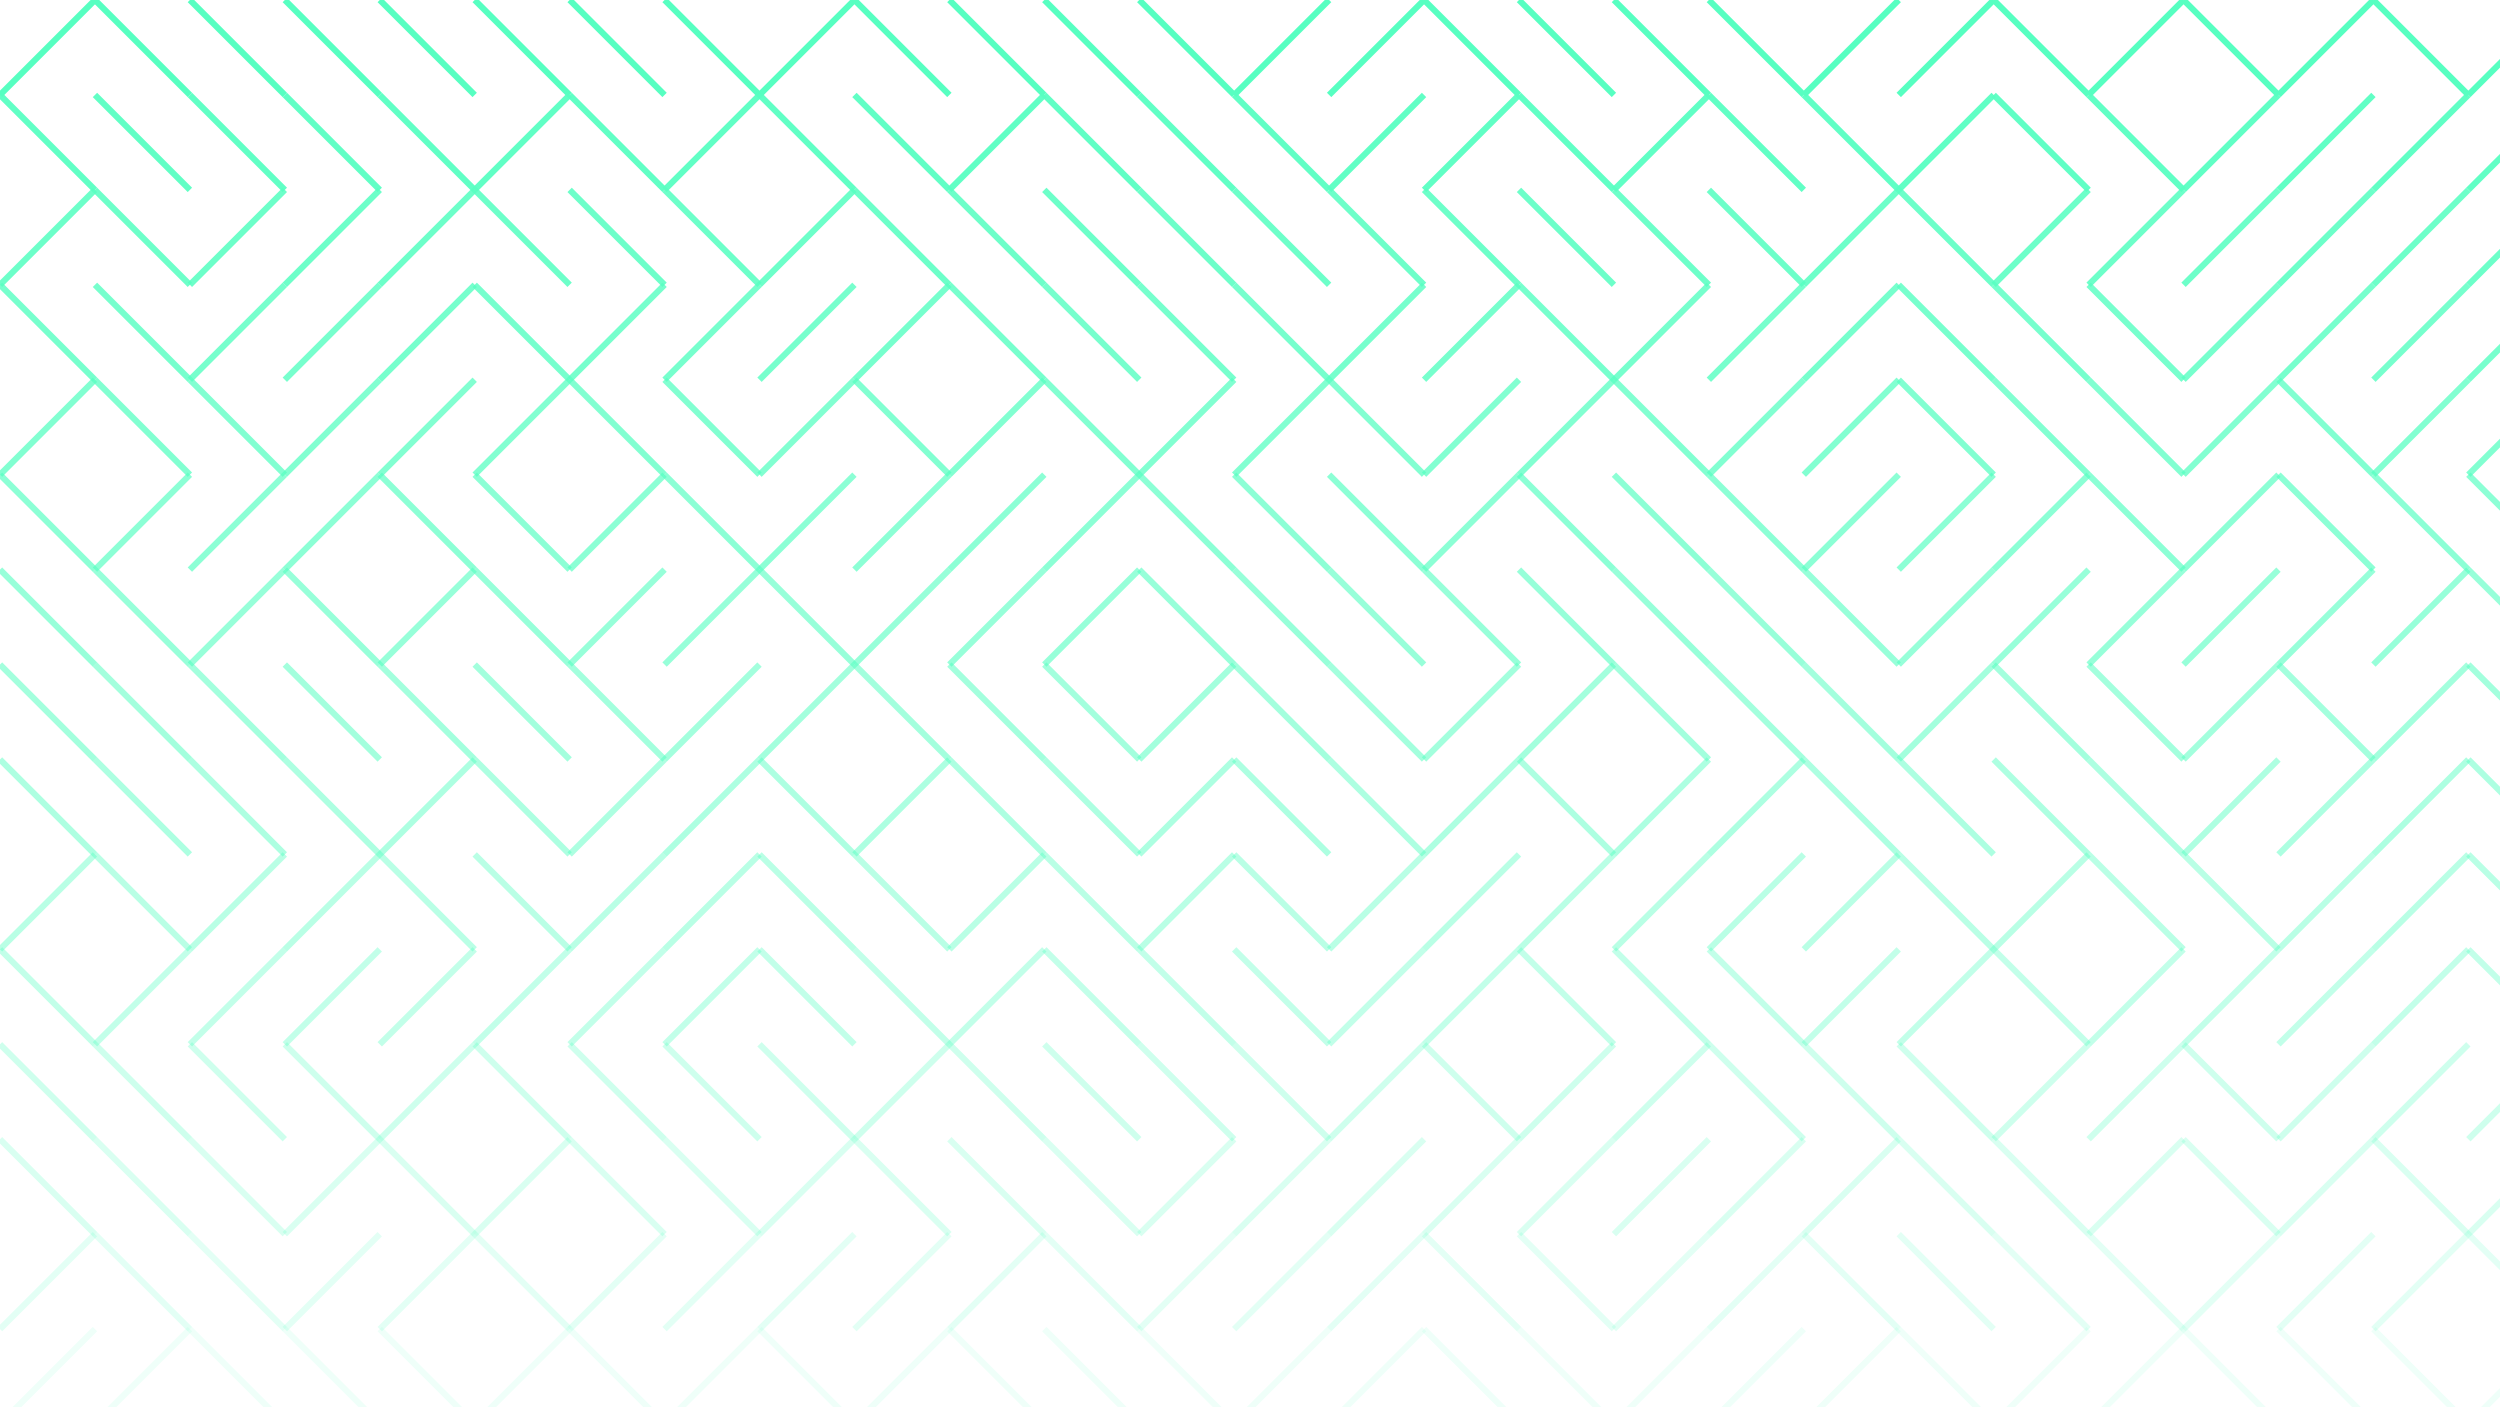
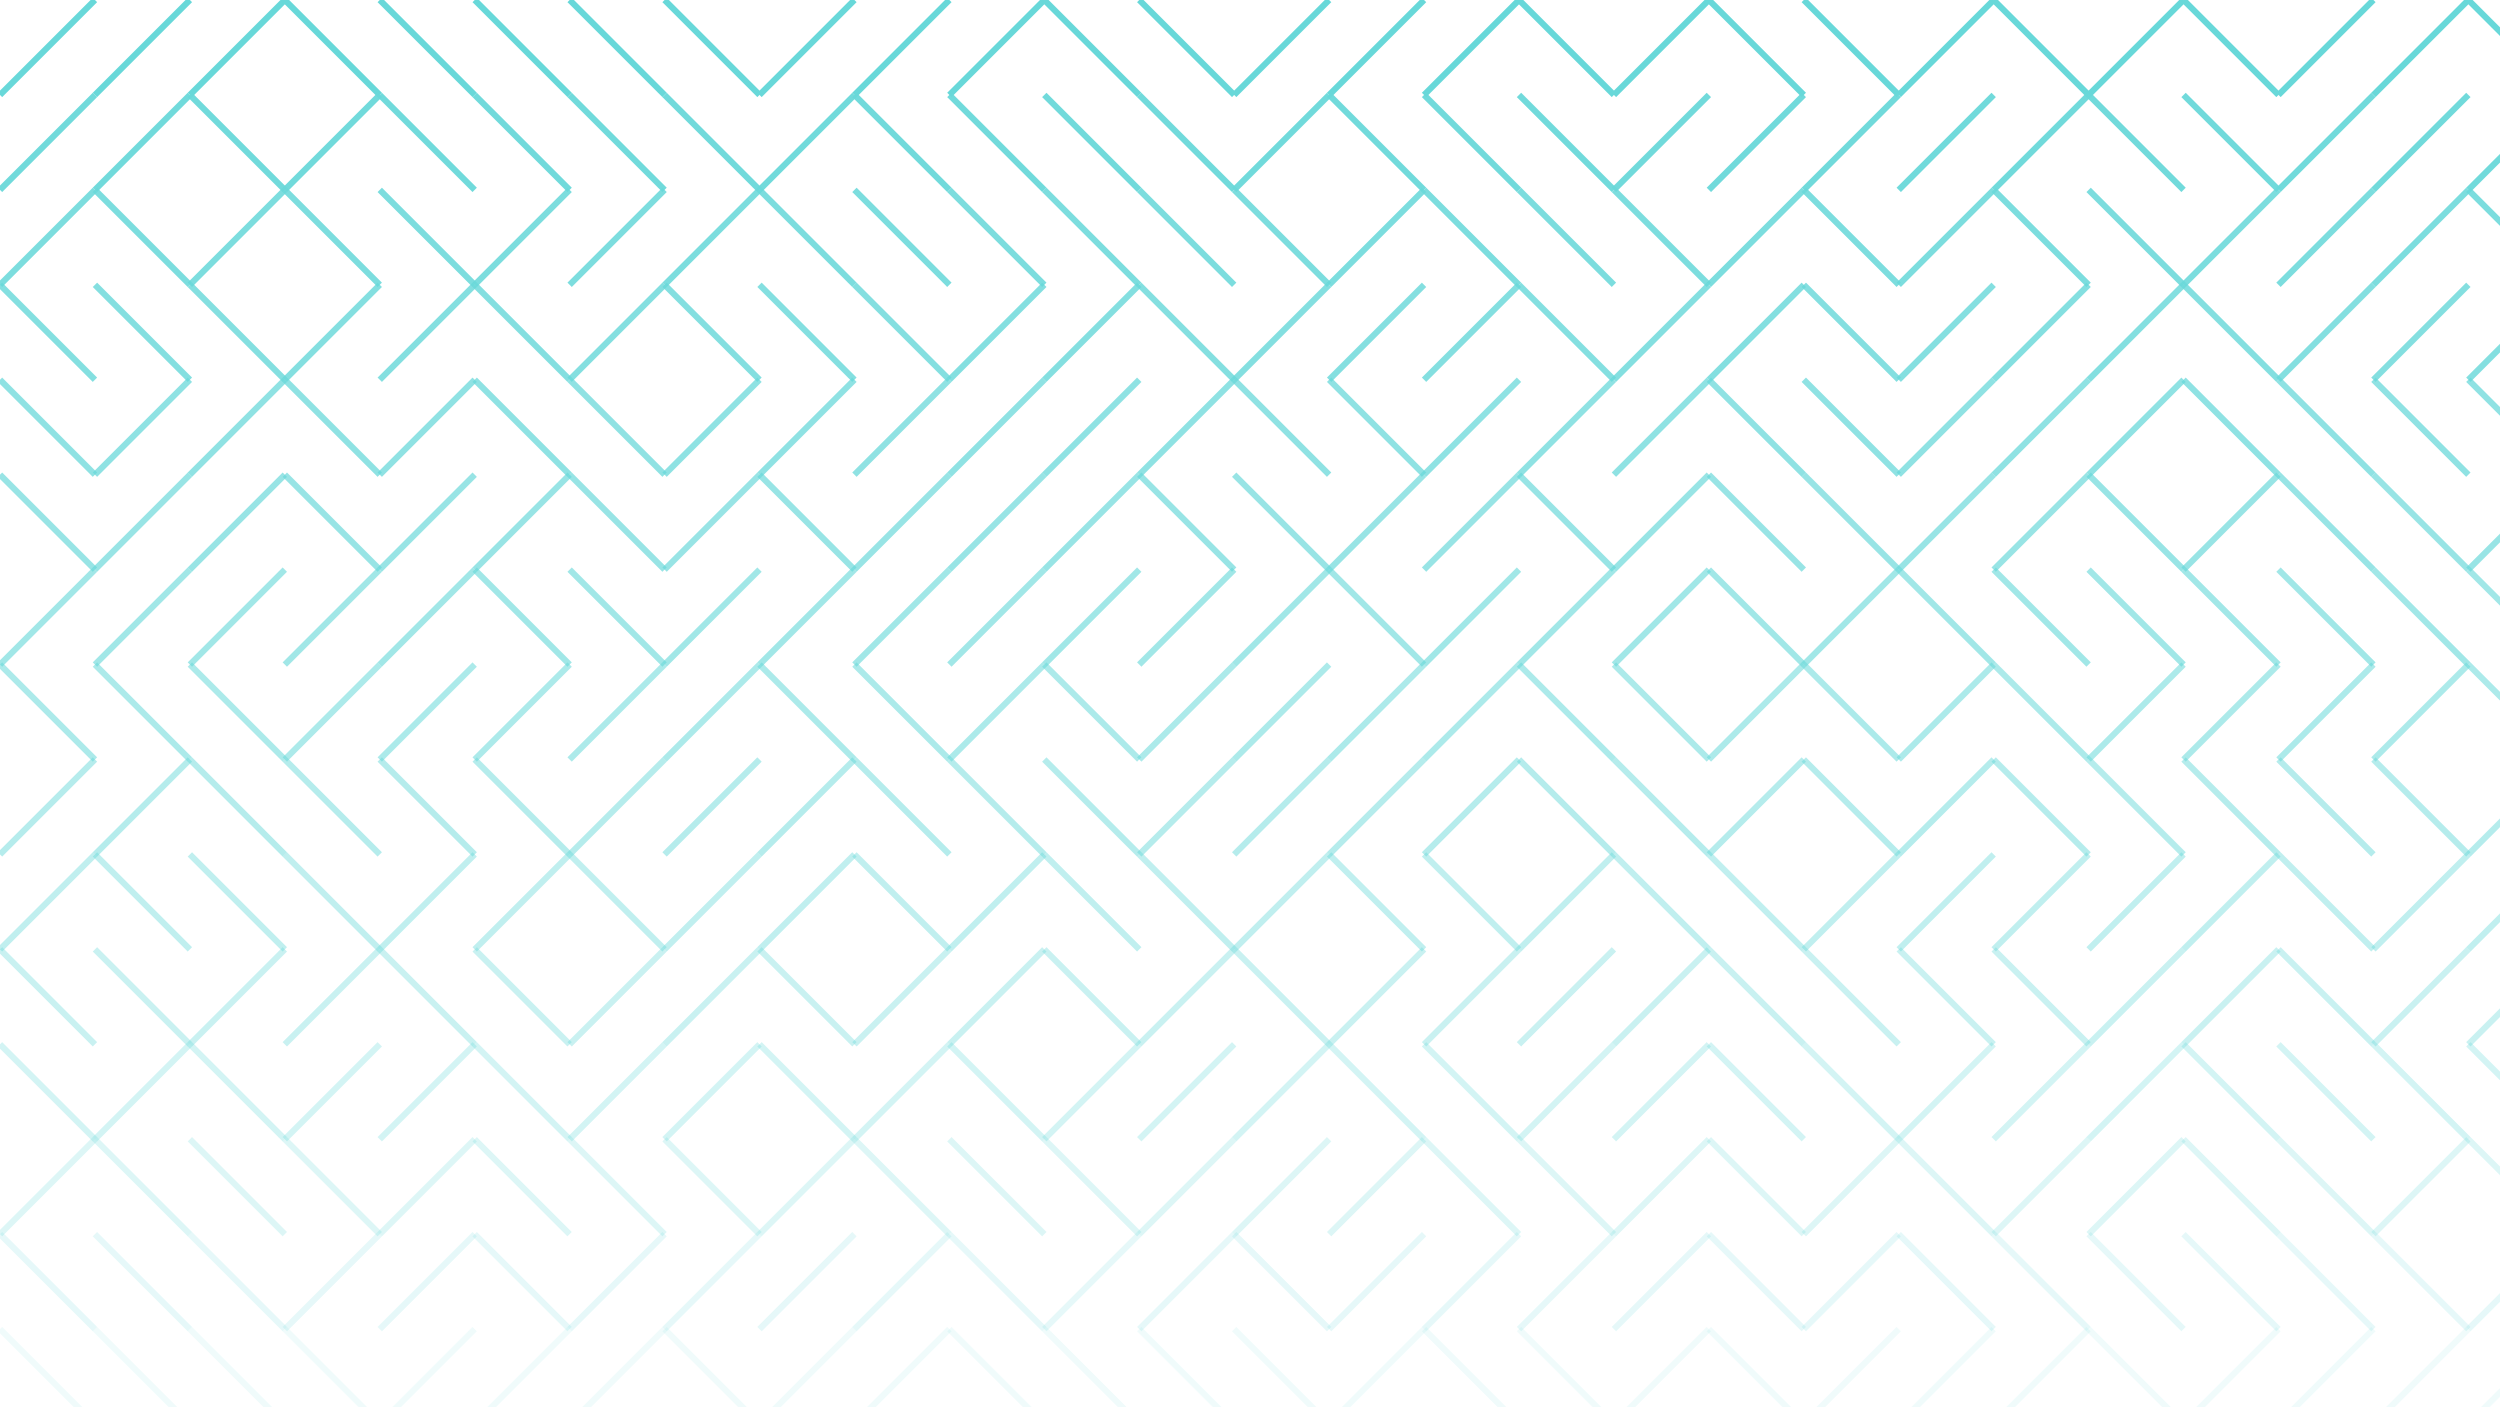
<svg xmlns="http://www.w3.org/2000/svg" version="1.1" viewBox="0 0 1422 800">
-   <g stroke-width="3.5" stroke="hsl(158, 100%, 67%)" fill="none" stroke-linecap="butt">
+   <g stroke-width="3.5" stroke="rgba(104,216,217,255)" fill="none" stroke-linecap="butt">
    <line x1="54" y1="0" x2="0" y2="54" opacity="1.00" />
-     <line x1="54" y1="0" x2="108" y2="54" opacity="1.00" />
-     <line x1="108" y1="0" x2="162" y2="54" opacity="1.00" />
+     <line x1="108" y1="0" x2="54" y2="54" opacity="1.00" />
+     <line x1="162" y1="0" x2="108" y2="54" opacity="1.00" />
    <line x1="162" y1="0" x2="216" y2="54" opacity="1.00" />
    <line x1="216" y1="0" x2="270" y2="54" opacity="1.00" />
    <line x1="270" y1="0" x2="324" y2="54" opacity="1.00" />
    <line x1="324" y1="0" x2="378" y2="54" opacity="1.00" />
    <line x1="378" y1="0" x2="432" y2="54" opacity="1.00" />
    <line x1="486" y1="0" x2="432" y2="54" opacity="1.00" />
-     <line x1="486" y1="0" x2="540" y2="54" opacity="1.00" />
-     <line x1="540" y1="0" x2="594" y2="54" opacity="1.00" />
+     <line x1="540" y1="0" x2="486" y2="54" opacity="1.00" />
+     <line x1="594" y1="0" x2="540" y2="54" opacity="1.00" />
    <line x1="594" y1="0" x2="648" y2="54" opacity="1.00" />
    <line x1="648" y1="0" x2="702" y2="54" opacity="1.00" />
    <line x1="756" y1="0" x2="702" y2="54" opacity="1.00" />
    <line x1="810" y1="0" x2="756" y2="54" opacity="1.00" />
-     <line x1="810" y1="0" x2="864" y2="54" opacity="1.00" />
+     <line x1="864" y1="0" x2="810" y2="54" opacity="1.00" />
    <line x1="864" y1="0" x2="918" y2="54" opacity="1.00" />
-     <line x1="918" y1="0" x2="972" y2="54" opacity="1.00" />
+     <line x1="972" y1="0" x2="918" y2="54" opacity="1.00" />
    <line x1="972" y1="0" x2="1026" y2="54" opacity="1.00" />
-     <line x1="1080" y1="0" x2="1026" y2="54" opacity="1.00" />
+     <line x1="1026" y1="0" x2="1080" y2="54" opacity="1.00" />
    <line x1="1134" y1="0" x2="1080" y2="54" opacity="1.00" />
    <line x1="1134" y1="0" x2="1188" y2="54" opacity="1.00" />
    <line x1="1242" y1="0" x2="1188" y2="54" opacity="1.00" />
    <line x1="1242" y1="0" x2="1296" y2="54" opacity="1.00" />
    <line x1="1350" y1="0" x2="1296" y2="54" opacity="1.00" />
-     <line x1="1350" y1="0" x2="1404" y2="54" opacity="1.00" />
-     <line x1="1458" y1="0" x2="1404" y2="54" opacity="1.00" />
-     <line x1="0" y1="54" x2="54" y2="108" opacity="0.94" />
-     <line x1="54" y1="54" x2="108" y2="108" opacity="0.94" />
+     <line x1="1404" y1="0" x2="1350" y2="54" opacity="1.00" />
+     <line x1="1404" y1="0" x2="1458" y2="54" opacity="1.00" />
+     <line x1="54" y1="54" x2="0" y2="108" opacity="0.94" />
+     <line x1="108" y1="54" x2="54" y2="108" opacity="0.94" />
    <line x1="108" y1="54" x2="162" y2="108" opacity="0.94" />
-     <line x1="162" y1="54" x2="216" y2="108" opacity="0.94" />
+     <line x1="216" y1="54" x2="162" y2="108" opacity="0.94" />
    <line x1="216" y1="54" x2="270" y2="108" opacity="0.94" />
-     <line x1="324" y1="54" x2="270" y2="108" opacity="0.94" />
+     <line x1="270" y1="54" x2="324" y2="108" opacity="0.94" />
    <line x1="324" y1="54" x2="378" y2="108" opacity="0.94" />
-     <line x1="432" y1="54" x2="378" y2="108" opacity="0.94" />
-     <line x1="432" y1="54" x2="486" y2="108" opacity="0.94" />
+     <line x1="378" y1="54" x2="432" y2="108" opacity="0.94" />
+     <line x1="486" y1="54" x2="432" y2="108" opacity="0.94" />
    <line x1="486" y1="54" x2="540" y2="108" opacity="0.94" />
-     <line x1="594" y1="54" x2="540" y2="108" opacity="0.94" />
+     <line x1="540" y1="54" x2="594" y2="108" opacity="0.94" />
    <line x1="594" y1="54" x2="648" y2="108" opacity="0.94" />
    <line x1="648" y1="54" x2="702" y2="108" opacity="0.94" />
-     <line x1="702" y1="54" x2="756" y2="108" opacity="0.94" />
-     <line x1="810" y1="54" x2="756" y2="108" opacity="0.94" />
-     <line x1="864" y1="54" x2="810" y2="108" opacity="0.94" />
+     <line x1="756" y1="54" x2="702" y2="108" opacity="0.94" />
+     <line x1="756" y1="54" x2="810" y2="108" opacity="0.94" />
+     <line x1="810" y1="54" x2="864" y2="108" opacity="0.94" />
    <line x1="864" y1="54" x2="918" y2="108" opacity="0.94" />
    <line x1="972" y1="54" x2="918" y2="108" opacity="0.94" />
-     <line x1="972" y1="54" x2="1026" y2="108" opacity="0.94" />
-     <line x1="1026" y1="54" x2="1080" y2="108" opacity="0.94" />
+     <line x1="1026" y1="54" x2="972" y2="108" opacity="0.94" />
+     <line x1="1080" y1="54" x2="1026" y2="108" opacity="0.94" />
    <line x1="1134" y1="54" x2="1080" y2="108" opacity="0.94" />
-     <line x1="1134" y1="54" x2="1188" y2="108" opacity="0.94" />
+     <line x1="1188" y1="54" x2="1134" y2="108" opacity="0.94" />
    <line x1="1188" y1="54" x2="1242" y2="108" opacity="0.94" />
-     <line x1="1296" y1="54" x2="1242" y2="108" opacity="0.94" />
+     <line x1="1242" y1="54" x2="1296" y2="108" opacity="0.94" />
    <line x1="1350" y1="54" x2="1296" y2="108" opacity="0.94" />
    <line x1="1404" y1="54" x2="1350" y2="108" opacity="0.94" />
    <line x1="1458" y1="54" x2="1404" y2="108" opacity="0.94" />
    <line x1="54" y1="108" x2="0" y2="162" opacity="0.87" />
    <line x1="54" y1="108" x2="108" y2="162" opacity="0.87" />
    <line x1="162" y1="108" x2="108" y2="162" opacity="0.87" />
-     <line x1="216" y1="108" x2="162" y2="162" opacity="0.87" />
-     <line x1="270" y1="108" x2="216" y2="162" opacity="0.87" />
-     <line x1="270" y1="108" x2="324" y2="162" opacity="0.87" />
-     <line x1="324" y1="108" x2="378" y2="162" opacity="0.87" />
-     <line x1="378" y1="108" x2="432" y2="162" opacity="0.87" />
-     <line x1="486" y1="108" x2="432" y2="162" opacity="0.87" />
+     <line x1="162" y1="108" x2="216" y2="162" opacity="0.87" />
+     <line x1="216" y1="108" x2="270" y2="162" opacity="0.87" />
+     <line x1="324" y1="108" x2="270" y2="162" opacity="0.87" />
+     <line x1="378" y1="108" x2="324" y2="162" opacity="0.87" />
+     <line x1="432" y1="108" x2="378" y2="162" opacity="0.87" />
+     <line x1="432" y1="108" x2="486" y2="162" opacity="0.87" />
    <line x1="486" y1="108" x2="540" y2="162" opacity="0.87" />
    <line x1="540" y1="108" x2="594" y2="162" opacity="0.87" />
    <line x1="594" y1="108" x2="648" y2="162" opacity="0.87" />
    <line x1="648" y1="108" x2="702" y2="162" opacity="0.87" />
    <line x1="702" y1="108" x2="756" y2="162" opacity="0.87" />
-     <line x1="756" y1="108" x2="810" y2="162" opacity="0.87" />
+     <line x1="810" y1="108" x2="756" y2="162" opacity="0.87" />
    <line x1="810" y1="108" x2="864" y2="162" opacity="0.87" />
    <line x1="864" y1="108" x2="918" y2="162" opacity="0.87" />
    <line x1="918" y1="108" x2="972" y2="162" opacity="0.87" />
-     <line x1="972" y1="108" x2="1026" y2="162" opacity="0.87" />
-     <line x1="1080" y1="108" x2="1026" y2="162" opacity="0.87" />
-     <line x1="1080" y1="108" x2="1134" y2="162" opacity="0.87" />
-     <line x1="1188" y1="108" x2="1134" y2="162" opacity="0.87" />
-     <line x1="1242" y1="108" x2="1188" y2="162" opacity="0.87" />
+     <line x1="1026" y1="108" x2="972" y2="162" opacity="0.87" />
+     <line x1="1026" y1="108" x2="1080" y2="162" opacity="0.87" />
+     <line x1="1134" y1="108" x2="1080" y2="162" opacity="0.87" />
+     <line x1="1134" y1="108" x2="1188" y2="162" opacity="0.87" />
+     <line x1="1188" y1="108" x2="1242" y2="162" opacity="0.87" />
    <line x1="1296" y1="108" x2="1242" y2="162" opacity="0.87" />
    <line x1="1350" y1="108" x2="1296" y2="162" opacity="0.87" />
    <line x1="1404" y1="108" x2="1350" y2="162" opacity="0.87" />
-     <line x1="1458" y1="108" x2="1404" y2="162" opacity="0.87" />
+     <line x1="1404" y1="108" x2="1458" y2="162" opacity="0.87" />
    <line x1="0" y1="162" x2="54" y2="216" opacity="0.81" />
    <line x1="54" y1="162" x2="108" y2="216" opacity="0.81" />
-     <line x1="162" y1="162" x2="108" y2="216" opacity="0.81" />
+     <line x1="108" y1="162" x2="162" y2="216" opacity="0.81" />
    <line x1="216" y1="162" x2="162" y2="216" opacity="0.81" />
    <line x1="270" y1="162" x2="216" y2="216" opacity="0.81" />
    <line x1="270" y1="162" x2="324" y2="216" opacity="0.81" />
    <line x1="378" y1="162" x2="324" y2="216" opacity="0.81" />
-     <line x1="432" y1="162" x2="378" y2="216" opacity="0.81" />
-     <line x1="486" y1="162" x2="432" y2="216" opacity="0.81" />
-     <line x1="540" y1="162" x2="486" y2="216" opacity="0.81" />
-     <line x1="540" y1="162" x2="594" y2="216" opacity="0.81" />
-     <line x1="594" y1="162" x2="648" y2="216" opacity="0.81" />
+     <line x1="378" y1="162" x2="432" y2="216" opacity="0.81" />
+     <line x1="432" y1="162" x2="486" y2="216" opacity="0.81" />
+     <line x1="486" y1="162" x2="540" y2="216" opacity="0.81" />
+     <line x1="594" y1="162" x2="540" y2="216" opacity="0.81" />
+     <line x1="648" y1="162" x2="594" y2="216" opacity="0.81" />
    <line x1="648" y1="162" x2="702" y2="216" opacity="0.81" />
-     <line x1="702" y1="162" x2="756" y2="216" opacity="0.81" />
+     <line x1="756" y1="162" x2="702" y2="216" opacity="0.81" />
    <line x1="810" y1="162" x2="756" y2="216" opacity="0.81" />
    <line x1="864" y1="162" x2="810" y2="216" opacity="0.81" />
    <line x1="864" y1="162" x2="918" y2="216" opacity="0.81" />
    <line x1="972" y1="162" x2="918" y2="216" opacity="0.81" />
    <line x1="1026" y1="162" x2="972" y2="216" opacity="0.81" />
-     <line x1="1080" y1="162" x2="1026" y2="216" opacity="0.81" />
-     <line x1="1080" y1="162" x2="1134" y2="216" opacity="0.81" />
-     <line x1="1134" y1="162" x2="1188" y2="216" opacity="0.81" />
-     <line x1="1188" y1="162" x2="1242" y2="216" opacity="0.81" />
-     <line x1="1296" y1="162" x2="1242" y2="216" opacity="0.81" />
+     <line x1="1026" y1="162" x2="1080" y2="216" opacity="0.81" />
+     <line x1="1134" y1="162" x2="1080" y2="216" opacity="0.81" />
+     <line x1="1188" y1="162" x2="1134" y2="216" opacity="0.81" />
+     <line x1="1242" y1="162" x2="1188" y2="216" opacity="0.81" />
+     <line x1="1242" y1="162" x2="1296" y2="216" opacity="0.81" />
    <line x1="1350" y1="162" x2="1296" y2="216" opacity="0.81" />
    <line x1="1404" y1="162" x2="1350" y2="216" opacity="0.81" />
    <line x1="1458" y1="162" x2="1404" y2="216" opacity="0.81" />
-     <line x1="54" y1="216" x2="0" y2="270" opacity="0.74" />
-     <line x1="54" y1="216" x2="108" y2="270" opacity="0.74" />
-     <line x1="108" y1="216" x2="162" y2="270" opacity="0.74" />
-     <line x1="216" y1="216" x2="162" y2="270" opacity="0.74" />
+     <line x1="0" y1="216" x2="54" y2="270" opacity="0.74" />
+     <line x1="108" y1="216" x2="54" y2="270" opacity="0.74" />
+     <line x1="162" y1="216" x2="108" y2="270" opacity="0.74" />
+     <line x1="162" y1="216" x2="216" y2="270" opacity="0.74" />
    <line x1="270" y1="216" x2="216" y2="270" opacity="0.74" />
-     <line x1="324" y1="216" x2="270" y2="270" opacity="0.74" />
+     <line x1="270" y1="216" x2="324" y2="270" opacity="0.74" />
    <line x1="324" y1="216" x2="378" y2="270" opacity="0.74" />
-     <line x1="378" y1="216" x2="432" y2="270" opacity="0.74" />
+     <line x1="432" y1="216" x2="378" y2="270" opacity="0.74" />
    <line x1="486" y1="216" x2="432" y2="270" opacity="0.74" />
-     <line x1="486" y1="216" x2="540" y2="270" opacity="0.74" />
+     <line x1="540" y1="216" x2="486" y2="270" opacity="0.74" />
    <line x1="594" y1="216" x2="540" y2="270" opacity="0.74" />
-     <line x1="594" y1="216" x2="648" y2="270" opacity="0.74" />
+     <line x1="648" y1="216" x2="594" y2="270" opacity="0.74" />
    <line x1="702" y1="216" x2="648" y2="270" opacity="0.74" />
-     <line x1="756" y1="216" x2="702" y2="270" opacity="0.74" />
+     <line x1="702" y1="216" x2="756" y2="270" opacity="0.74" />
    <line x1="756" y1="216" x2="810" y2="270" opacity="0.74" />
    <line x1="864" y1="216" x2="810" y2="270" opacity="0.74" />
    <line x1="918" y1="216" x2="864" y2="270" opacity="0.74" />
-     <line x1="918" y1="216" x2="972" y2="270" opacity="0.74" />
-     <line x1="1026" y1="216" x2="972" y2="270" opacity="0.74" />
-     <line x1="1080" y1="216" x2="1026" y2="270" opacity="0.74" />
-     <line x1="1080" y1="216" x2="1134" y2="270" opacity="0.74" />
-     <line x1="1134" y1="216" x2="1188" y2="270" opacity="0.74" />
-     <line x1="1188" y1="216" x2="1242" y2="270" opacity="0.74" />
-     <line x1="1296" y1="216" x2="1242" y2="270" opacity="0.74" />
+     <line x1="972" y1="216" x2="918" y2="270" opacity="0.74" />
+     <line x1="972" y1="216" x2="1026" y2="270" opacity="0.74" />
+     <line x1="1026" y1="216" x2="1080" y2="270" opacity="0.74" />
+     <line x1="1134" y1="216" x2="1080" y2="270" opacity="0.74" />
+     <line x1="1188" y1="216" x2="1134" y2="270" opacity="0.74" />
+     <line x1="1242" y1="216" x2="1188" y2="270" opacity="0.74" />
+     <line x1="1242" y1="216" x2="1296" y2="270" opacity="0.74" />
    <line x1="1296" y1="216" x2="1350" y2="270" opacity="0.74" />
-     <line x1="1404" y1="216" x2="1350" y2="270" opacity="0.74" />
-     <line x1="1458" y1="216" x2="1404" y2="270" opacity="0.74" />
+     <line x1="1350" y1="216" x2="1404" y2="270" opacity="0.74" />
+     <line x1="1404" y1="216" x2="1458" y2="270" opacity="0.74" />
    <line x1="0" y1="270" x2="54" y2="324" opacity="0.68" />
    <line x1="108" y1="270" x2="54" y2="324" opacity="0.68" />
    <line x1="162" y1="270" x2="108" y2="324" opacity="0.68" />
-     <line x1="216" y1="270" x2="162" y2="324" opacity="0.68" />
-     <line x1="216" y1="270" x2="270" y2="324" opacity="0.68" />
-     <line x1="270" y1="270" x2="324" y2="324" opacity="0.68" />
-     <line x1="378" y1="270" x2="324" y2="324" opacity="0.68" />
-     <line x1="378" y1="270" x2="432" y2="324" opacity="0.68" />
-     <line x1="486" y1="270" x2="432" y2="324" opacity="0.68" />
+     <line x1="162" y1="270" x2="216" y2="324" opacity="0.68" />
+     <line x1="270" y1="270" x2="216" y2="324" opacity="0.68" />
+     <line x1="324" y1="270" x2="270" y2="324" opacity="0.68" />
+     <line x1="324" y1="270" x2="378" y2="324" opacity="0.68" />
+     <line x1="432" y1="270" x2="378" y2="324" opacity="0.68" />
+     <line x1="432" y1="270" x2="486" y2="324" opacity="0.68" />
    <line x1="540" y1="270" x2="486" y2="324" opacity="0.68" />
    <line x1="594" y1="270" x2="540" y2="324" opacity="0.68" />
    <line x1="648" y1="270" x2="594" y2="324" opacity="0.68" />
    <line x1="648" y1="270" x2="702" y2="324" opacity="0.68" />
    <line x1="702" y1="270" x2="756" y2="324" opacity="0.68" />
-     <line x1="756" y1="270" x2="810" y2="324" opacity="0.68" />
+     <line x1="810" y1="270" x2="756" y2="324" opacity="0.68" />
    <line x1="864" y1="270" x2="810" y2="324" opacity="0.68" />
    <line x1="864" y1="270" x2="918" y2="324" opacity="0.68" />
-     <line x1="918" y1="270" x2="972" y2="324" opacity="0.68" />
+     <line x1="972" y1="270" x2="918" y2="324" opacity="0.68" />
    <line x1="972" y1="270" x2="1026" y2="324" opacity="0.68" />
-     <line x1="1080" y1="270" x2="1026" y2="324" opacity="0.68" />
+     <line x1="1026" y1="270" x2="1080" y2="324" opacity="0.68" />
    <line x1="1134" y1="270" x2="1080" y2="324" opacity="0.68" />
    <line x1="1188" y1="270" x2="1134" y2="324" opacity="0.68" />
    <line x1="1188" y1="270" x2="1242" y2="324" opacity="0.68" />
    <line x1="1296" y1="270" x2="1242" y2="324" opacity="0.68" />
    <line x1="1296" y1="270" x2="1350" y2="324" opacity="0.68" />
    <line x1="1350" y1="270" x2="1404" y2="324" opacity="0.68" />
-     <line x1="1404" y1="270" x2="1458" y2="324" opacity="0.68" />
-     <line x1="0" y1="324" x2="54" y2="378" opacity="0.62" />
-     <line x1="54" y1="324" x2="108" y2="378" opacity="0.62" />
+     <line x1="1458" y1="270" x2="1404" y2="324" opacity="0.68" />
+     <line x1="54" y1="324" x2="0" y2="378" opacity="0.62" />
+     <line x1="108" y1="324" x2="54" y2="378" opacity="0.62" />
    <line x1="162" y1="324" x2="108" y2="378" opacity="0.62" />
-     <line x1="162" y1="324" x2="216" y2="378" opacity="0.62" />
+     <line x1="216" y1="324" x2="162" y2="378" opacity="0.62" />
    <line x1="270" y1="324" x2="216" y2="378" opacity="0.62" />
    <line x1="270" y1="324" x2="324" y2="378" opacity="0.62" />
-     <line x1="378" y1="324" x2="324" y2="378" opacity="0.62" />
+     <line x1="324" y1="324" x2="378" y2="378" opacity="0.62" />
    <line x1="432" y1="324" x2="378" y2="378" opacity="0.62" />
-     <line x1="432" y1="324" x2="486" y2="378" opacity="0.62" />
+     <line x1="486" y1="324" x2="432" y2="378" opacity="0.62" />
    <line x1="540" y1="324" x2="486" y2="378" opacity="0.62" />
    <line x1="594" y1="324" x2="540" y2="378" opacity="0.62" />
    <line x1="648" y1="324" x2="594" y2="378" opacity="0.62" />
-     <line x1="648" y1="324" x2="702" y2="378" opacity="0.62" />
-     <line x1="702" y1="324" x2="756" y2="378" opacity="0.62" />
+     <line x1="702" y1="324" x2="648" y2="378" opacity="0.62" />
+     <line x1="756" y1="324" x2="702" y2="378" opacity="0.62" />
    <line x1="756" y1="324" x2="810" y2="378" opacity="0.62" />
-     <line x1="810" y1="324" x2="864" y2="378" opacity="0.62" />
-     <line x1="864" y1="324" x2="918" y2="378" opacity="0.62" />
-     <line x1="918" y1="324" x2="972" y2="378" opacity="0.62" />
+     <line x1="864" y1="324" x2="810" y2="378" opacity="0.62" />
+     <line x1="918" y1="324" x2="864" y2="378" opacity="0.62" />
+     <line x1="972" y1="324" x2="918" y2="378" opacity="0.62" />
    <line x1="972" y1="324" x2="1026" y2="378" opacity="0.62" />
-     <line x1="1026" y1="324" x2="1080" y2="378" opacity="0.62" />
-     <line x1="1134" y1="324" x2="1080" y2="378" opacity="0.62" />
-     <line x1="1188" y1="324" x2="1134" y2="378" opacity="0.62" />
-     <line x1="1242" y1="324" x2="1188" y2="378" opacity="0.62" />
-     <line x1="1296" y1="324" x2="1242" y2="378" opacity="0.62" />
-     <line x1="1350" y1="324" x2="1296" y2="378" opacity="0.62" />
-     <line x1="1404" y1="324" x2="1350" y2="378" opacity="0.62" />
+     <line x1="1080" y1="324" x2="1026" y2="378" opacity="0.62" />
+     <line x1="1080" y1="324" x2="1134" y2="378" opacity="0.62" />
+     <line x1="1134" y1="324" x2="1188" y2="378" opacity="0.62" />
+     <line x1="1188" y1="324" x2="1242" y2="378" opacity="0.62" />
+     <line x1="1242" y1="324" x2="1296" y2="378" opacity="0.62" />
+     <line x1="1296" y1="324" x2="1350" y2="378" opacity="0.62" />
+     <line x1="1350" y1="324" x2="1404" y2="378" opacity="0.62" />
    <line x1="1404" y1="324" x2="1458" y2="378" opacity="0.62" />
    <line x1="0" y1="378" x2="54" y2="432" opacity="0.55" />
    <line x1="54" y1="378" x2="108" y2="432" opacity="0.55" />
    <line x1="108" y1="378" x2="162" y2="432" opacity="0.55" />
-     <line x1="162" y1="378" x2="216" y2="432" opacity="0.55" />
-     <line x1="216" y1="378" x2="270" y2="432" opacity="0.55" />
-     <line x1="270" y1="378" x2="324" y2="432" opacity="0.55" />
-     <line x1="324" y1="378" x2="378" y2="432" opacity="0.55" />
+     <line x1="216" y1="378" x2="162" y2="432" opacity="0.55" />
+     <line x1="270" y1="378" x2="216" y2="432" opacity="0.55" />
+     <line x1="324" y1="378" x2="270" y2="432" opacity="0.55" />
+     <line x1="378" y1="378" x2="324" y2="432" opacity="0.55" />
    <line x1="432" y1="378" x2="378" y2="432" opacity="0.55" />
-     <line x1="486" y1="378" x2="432" y2="432" opacity="0.55" />
+     <line x1="432" y1="378" x2="486" y2="432" opacity="0.55" />
    <line x1="486" y1="378" x2="540" y2="432" opacity="0.55" />
-     <line x1="540" y1="378" x2="594" y2="432" opacity="0.55" />
+     <line x1="594" y1="378" x2="540" y2="432" opacity="0.55" />
    <line x1="594" y1="378" x2="648" y2="432" opacity="0.55" />
    <line x1="702" y1="378" x2="648" y2="432" opacity="0.55" />
-     <line x1="702" y1="378" x2="756" y2="432" opacity="0.55" />
-     <line x1="756" y1="378" x2="810" y2="432" opacity="0.55" />
+     <line x1="756" y1="378" x2="702" y2="432" opacity="0.55" />
+     <line x1="810" y1="378" x2="756" y2="432" opacity="0.55" />
    <line x1="864" y1="378" x2="810" y2="432" opacity="0.55" />
-     <line x1="918" y1="378" x2="864" y2="432" opacity="0.55" />
+     <line x1="864" y1="378" x2="918" y2="432" opacity="0.55" />
    <line x1="918" y1="378" x2="972" y2="432" opacity="0.55" />
-     <line x1="972" y1="378" x2="1026" y2="432" opacity="0.55" />
+     <line x1="1026" y1="378" x2="972" y2="432" opacity="0.55" />
    <line x1="1026" y1="378" x2="1080" y2="432" opacity="0.55" />
    <line x1="1134" y1="378" x2="1080" y2="432" opacity="0.55" />
    <line x1="1134" y1="378" x2="1188" y2="432" opacity="0.55" />
-     <line x1="1188" y1="378" x2="1242" y2="432" opacity="0.55" />
+     <line x1="1242" y1="378" x2="1188" y2="432" opacity="0.55" />
    <line x1="1296" y1="378" x2="1242" y2="432" opacity="0.55" />
-     <line x1="1296" y1="378" x2="1350" y2="432" opacity="0.55" />
+     <line x1="1350" y1="378" x2="1296" y2="432" opacity="0.55" />
    <line x1="1404" y1="378" x2="1350" y2="432" opacity="0.55" />
    <line x1="1404" y1="378" x2="1458" y2="432" opacity="0.55" />
-     <line x1="0" y1="432" x2="54" y2="486" opacity="0.49" />
-     <line x1="54" y1="432" x2="108" y2="486" opacity="0.49" />
+     <line x1="54" y1="432" x2="0" y2="486" opacity="0.49" />
+     <line x1="108" y1="432" x2="54" y2="486" opacity="0.49" />
    <line x1="108" y1="432" x2="162" y2="486" opacity="0.49" />
    <line x1="162" y1="432" x2="216" y2="486" opacity="0.49" />
-     <line x1="270" y1="432" x2="216" y2="486" opacity="0.49" />
+     <line x1="216" y1="432" x2="270" y2="486" opacity="0.49" />
    <line x1="270" y1="432" x2="324" y2="486" opacity="0.49" />
    <line x1="378" y1="432" x2="324" y2="486" opacity="0.49" />
    <line x1="432" y1="432" x2="378" y2="486" opacity="0.49" />
-     <line x1="432" y1="432" x2="486" y2="486" opacity="0.49" />
-     <line x1="540" y1="432" x2="486" y2="486" opacity="0.49" />
+     <line x1="486" y1="432" x2="432" y2="486" opacity="0.49" />
+     <line x1="486" y1="432" x2="540" y2="486" opacity="0.49" />
    <line x1="540" y1="432" x2="594" y2="486" opacity="0.49" />
    <line x1="594" y1="432" x2="648" y2="486" opacity="0.49" />
    <line x1="702" y1="432" x2="648" y2="486" opacity="0.49" />
-     <line x1="702" y1="432" x2="756" y2="486" opacity="0.49" />
-     <line x1="756" y1="432" x2="810" y2="486" opacity="0.49" />
+     <line x1="756" y1="432" x2="702" y2="486" opacity="0.49" />
+     <line x1="810" y1="432" x2="756" y2="486" opacity="0.49" />
    <line x1="864" y1="432" x2="810" y2="486" opacity="0.49" />
    <line x1="864" y1="432" x2="918" y2="486" opacity="0.49" />
-     <line x1="972" y1="432" x2="918" y2="486" opacity="0.49" />
+     <line x1="918" y1="432" x2="972" y2="486" opacity="0.49" />
    <line x1="1026" y1="432" x2="972" y2="486" opacity="0.49" />
    <line x1="1026" y1="432" x2="1080" y2="486" opacity="0.49" />
-     <line x1="1080" y1="432" x2="1134" y2="486" opacity="0.49" />
+     <line x1="1134" y1="432" x2="1080" y2="486" opacity="0.49" />
    <line x1="1134" y1="432" x2="1188" y2="486" opacity="0.49" />
    <line x1="1188" y1="432" x2="1242" y2="486" opacity="0.49" />
-     <line x1="1296" y1="432" x2="1242" y2="486" opacity="0.49" />
-     <line x1="1350" y1="432" x2="1296" y2="486" opacity="0.49" />
-     <line x1="1404" y1="432" x2="1350" y2="486" opacity="0.49" />
-     <line x1="1404" y1="432" x2="1458" y2="486" opacity="0.49" />
+     <line x1="1242" y1="432" x2="1296" y2="486" opacity="0.49" />
+     <line x1="1296" y1="432" x2="1350" y2="486" opacity="0.49" />
+     <line x1="1350" y1="432" x2="1404" y2="486" opacity="0.49" />
+     <line x1="1458" y1="432" x2="1404" y2="486" opacity="0.49" />
    <line x1="54" y1="486" x2="0" y2="540" opacity="0.42" />
    <line x1="54" y1="486" x2="108" y2="540" opacity="0.42" />
-     <line x1="162" y1="486" x2="108" y2="540" opacity="0.42" />
-     <line x1="216" y1="486" x2="162" y2="540" opacity="0.42" />
-     <line x1="216" y1="486" x2="270" y2="540" opacity="0.42" />
-     <line x1="270" y1="486" x2="324" y2="540" opacity="0.42" />
-     <line x1="378" y1="486" x2="324" y2="540" opacity="0.42" />
+     <line x1="108" y1="486" x2="162" y2="540" opacity="0.42" />
+     <line x1="162" y1="486" x2="216" y2="540" opacity="0.42" />
+     <line x1="270" y1="486" x2="216" y2="540" opacity="0.42" />
+     <line x1="324" y1="486" x2="270" y2="540" opacity="0.42" />
+     <line x1="324" y1="486" x2="378" y2="540" opacity="0.42" />
    <line x1="432" y1="486" x2="378" y2="540" opacity="0.42" />
-     <line x1="432" y1="486" x2="486" y2="540" opacity="0.42" />
+     <line x1="486" y1="486" x2="432" y2="540" opacity="0.42" />
    <line x1="486" y1="486" x2="540" y2="540" opacity="0.42" />
    <line x1="594" y1="486" x2="540" y2="540" opacity="0.42" />
    <line x1="594" y1="486" x2="648" y2="540" opacity="0.42" />
-     <line x1="702" y1="486" x2="648" y2="540" opacity="0.42" />
-     <line x1="702" y1="486" x2="756" y2="540" opacity="0.42" />
-     <line x1="810" y1="486" x2="756" y2="540" opacity="0.42" />
-     <line x1="864" y1="486" x2="810" y2="540" opacity="0.42" />
+     <line x1="648" y1="486" x2="702" y2="540" opacity="0.42" />
+     <line x1="756" y1="486" x2="702" y2="540" opacity="0.42" />
+     <line x1="756" y1="486" x2="810" y2="540" opacity="0.42" />
+     <line x1="810" y1="486" x2="864" y2="540" opacity="0.42" />
    <line x1="918" y1="486" x2="864" y2="540" opacity="0.42" />
-     <line x1="972" y1="486" x2="918" y2="540" opacity="0.42" />
-     <line x1="1026" y1="486" x2="972" y2="540" opacity="0.42" />
+     <line x1="918" y1="486" x2="972" y2="540" opacity="0.42" />
+     <line x1="972" y1="486" x2="1026" y2="540" opacity="0.42" />
    <line x1="1080" y1="486" x2="1026" y2="540" opacity="0.42" />
-     <line x1="1080" y1="486" x2="1134" y2="540" opacity="0.42" />
+     <line x1="1134" y1="486" x2="1080" y2="540" opacity="0.42" />
    <line x1="1188" y1="486" x2="1134" y2="540" opacity="0.42" />
-     <line x1="1188" y1="486" x2="1242" y2="540" opacity="0.42" />
-     <line x1="1242" y1="486" x2="1296" y2="540" opacity="0.42" />
-     <line x1="1350" y1="486" x2="1296" y2="540" opacity="0.42" />
+     <line x1="1242" y1="486" x2="1188" y2="540" opacity="0.42" />
+     <line x1="1296" y1="486" x2="1242" y2="540" opacity="0.42" />
+     <line x1="1296" y1="486" x2="1350" y2="540" opacity="0.42" />
    <line x1="1404" y1="486" x2="1350" y2="540" opacity="0.42" />
-     <line x1="1404" y1="486" x2="1458" y2="540" opacity="0.42" />
+     <line x1="1458" y1="486" x2="1404" y2="540" opacity="0.42" />
    <line x1="0" y1="540" x2="54" y2="594" opacity="0.36" />
-     <line x1="108" y1="540" x2="54" y2="594" opacity="0.36" />
+     <line x1="54" y1="540" x2="108" y2="594" opacity="0.36" />
    <line x1="162" y1="540" x2="108" y2="594" opacity="0.36" />
    <line x1="216" y1="540" x2="162" y2="594" opacity="0.36" />
-     <line x1="270" y1="540" x2="216" y2="594" opacity="0.36" />
-     <line x1="324" y1="540" x2="270" y2="594" opacity="0.36" />
+     <line x1="216" y1="540" x2="270" y2="594" opacity="0.36" />
+     <line x1="270" y1="540" x2="324" y2="594" opacity="0.36" />
    <line x1="378" y1="540" x2="324" y2="594" opacity="0.36" />
    <line x1="432" y1="540" x2="378" y2="594" opacity="0.36" />
    <line x1="432" y1="540" x2="486" y2="594" opacity="0.36" />
-     <line x1="486" y1="540" x2="540" y2="594" opacity="0.36" />
+     <line x1="540" y1="540" x2="486" y2="594" opacity="0.36" />
    <line x1="594" y1="540" x2="540" y2="594" opacity="0.36" />
    <line x1="594" y1="540" x2="648" y2="594" opacity="0.36" />
-     <line x1="648" y1="540" x2="702" y2="594" opacity="0.36" />
+     <line x1="702" y1="540" x2="648" y2="594" opacity="0.36" />
    <line x1="702" y1="540" x2="756" y2="594" opacity="0.36" />
    <line x1="810" y1="540" x2="756" y2="594" opacity="0.36" />
    <line x1="864" y1="540" x2="810" y2="594" opacity="0.36" />
-     <line x1="864" y1="540" x2="918" y2="594" opacity="0.36" />
-     <line x1="918" y1="540" x2="972" y2="594" opacity="0.36" />
+     <line x1="918" y1="540" x2="864" y2="594" opacity="0.36" />
+     <line x1="972" y1="540" x2="918" y2="594" opacity="0.36" />
    <line x1="972" y1="540" x2="1026" y2="594" opacity="0.36" />
-     <line x1="1080" y1="540" x2="1026" y2="594" opacity="0.36" />
-     <line x1="1134" y1="540" x2="1080" y2="594" opacity="0.36" />
+     <line x1="1026" y1="540" x2="1080" y2="594" opacity="0.36" />
+     <line x1="1080" y1="540" x2="1134" y2="594" opacity="0.36" />
    <line x1="1134" y1="540" x2="1188" y2="594" opacity="0.36" />
    <line x1="1242" y1="540" x2="1188" y2="594" opacity="0.36" />
    <line x1="1296" y1="540" x2="1242" y2="594" opacity="0.36" />
-     <line x1="1350" y1="540" x2="1296" y2="594" opacity="0.36" />
+     <line x1="1296" y1="540" x2="1350" y2="594" opacity="0.36" />
    <line x1="1404" y1="540" x2="1350" y2="594" opacity="0.36" />
-     <line x1="1404" y1="540" x2="1458" y2="594" opacity="0.36" />
+     <line x1="1458" y1="540" x2="1404" y2="594" opacity="0.36" />
    <line x1="0" y1="594" x2="54" y2="648" opacity="0.29" />
-     <line x1="54" y1="594" x2="108" y2="648" opacity="0.29" />
+     <line x1="108" y1="594" x2="54" y2="648" opacity="0.29" />
    <line x1="108" y1="594" x2="162" y2="648" opacity="0.29" />
-     <line x1="162" y1="594" x2="216" y2="648" opacity="0.29" />
+     <line x1="216" y1="594" x2="162" y2="648" opacity="0.29" />
    <line x1="270" y1="594" x2="216" y2="648" opacity="0.29" />
    <line x1="270" y1="594" x2="324" y2="648" opacity="0.29" />
-     <line x1="324" y1="594" x2="378" y2="648" opacity="0.29" />
-     <line x1="378" y1="594" x2="432" y2="648" opacity="0.29" />
+     <line x1="378" y1="594" x2="324" y2="648" opacity="0.29" />
+     <line x1="432" y1="594" x2="378" y2="648" opacity="0.29" />
    <line x1="432" y1="594" x2="486" y2="648" opacity="0.29" />
    <line x1="540" y1="594" x2="486" y2="648" opacity="0.29" />
    <line x1="540" y1="594" x2="594" y2="648" opacity="0.29" />
-     <line x1="594" y1="594" x2="648" y2="648" opacity="0.29" />
-     <line x1="648" y1="594" x2="702" y2="648" opacity="0.29" />
-     <line x1="702" y1="594" x2="756" y2="648" opacity="0.29" />
-     <line x1="810" y1="594" x2="756" y2="648" opacity="0.29" />
+     <line x1="648" y1="594" x2="594" y2="648" opacity="0.29" />
+     <line x1="702" y1="594" x2="648" y2="648" opacity="0.29" />
+     <line x1="756" y1="594" x2="702" y2="648" opacity="0.29" />
+     <line x1="756" y1="594" x2="810" y2="648" opacity="0.29" />
    <line x1="810" y1="594" x2="864" y2="648" opacity="0.29" />
    <line x1="918" y1="594" x2="864" y2="648" opacity="0.29" />
    <line x1="972" y1="594" x2="918" y2="648" opacity="0.29" />
    <line x1="972" y1="594" x2="1026" y2="648" opacity="0.29" />
    <line x1="1026" y1="594" x2="1080" y2="648" opacity="0.29" />
-     <line x1="1080" y1="594" x2="1134" y2="648" opacity="0.29" />
+     <line x1="1134" y1="594" x2="1080" y2="648" opacity="0.29" />
    <line x1="1188" y1="594" x2="1134" y2="648" opacity="0.29" />
    <line x1="1242" y1="594" x2="1188" y2="648" opacity="0.29" />
    <line x1="1242" y1="594" x2="1296" y2="648" opacity="0.29" />
-     <line x1="1350" y1="594" x2="1296" y2="648" opacity="0.29" />
-     <line x1="1404" y1="594" x2="1350" y2="648" opacity="0.29" />
-     <line x1="1458" y1="594" x2="1404" y2="648" opacity="0.29" />
-     <line x1="0" y1="648" x2="54" y2="702" opacity="0.23" />
+     <line x1="1296" y1="594" x2="1350" y2="648" opacity="0.29" />
+     <line x1="1350" y1="594" x2="1404" y2="648" opacity="0.29" />
+     <line x1="1404" y1="594" x2="1458" y2="648" opacity="0.29" />
+     <line x1="54" y1="648" x2="0" y2="702" opacity="0.23" />
    <line x1="54" y1="648" x2="108" y2="702" opacity="0.23" />
    <line x1="108" y1="648" x2="162" y2="702" opacity="0.23" />
-     <line x1="216" y1="648" x2="162" y2="702" opacity="0.23" />
-     <line x1="216" y1="648" x2="270" y2="702" opacity="0.23" />
-     <line x1="324" y1="648" x2="270" y2="702" opacity="0.23" />
+     <line x1="162" y1="648" x2="216" y2="702" opacity="0.23" />
+     <line x1="270" y1="648" x2="216" y2="702" opacity="0.23" />
+     <line x1="270" y1="648" x2="324" y2="702" opacity="0.23" />
    <line x1="324" y1="648" x2="378" y2="702" opacity="0.23" />
    <line x1="378" y1="648" x2="432" y2="702" opacity="0.23" />
    <line x1="486" y1="648" x2="432" y2="702" opacity="0.23" />
    <line x1="486" y1="648" x2="540" y2="702" opacity="0.23" />
    <line x1="540" y1="648" x2="594" y2="702" opacity="0.23" />
    <line x1="594" y1="648" x2="648" y2="702" opacity="0.23" />
    <line x1="702" y1="648" x2="648" y2="702" opacity="0.23" />
    <line x1="756" y1="648" x2="702" y2="702" opacity="0.23" />
    <line x1="810" y1="648" x2="756" y2="702" opacity="0.23" />
-     <line x1="864" y1="648" x2="810" y2="702" opacity="0.23" />
-     <line x1="918" y1="648" x2="864" y2="702" opacity="0.23" />
+     <line x1="810" y1="648" x2="864" y2="702" opacity="0.23" />
+     <line x1="864" y1="648" x2="918" y2="702" opacity="0.23" />
    <line x1="972" y1="648" x2="918" y2="702" opacity="0.23" />
-     <line x1="1026" y1="648" x2="972" y2="702" opacity="0.23" />
+     <line x1="972" y1="648" x2="1026" y2="702" opacity="0.23" />
    <line x1="1080" y1="648" x2="1026" y2="702" opacity="0.23" />
    <line x1="1080" y1="648" x2="1134" y2="702" opacity="0.23" />
-     <line x1="1134" y1="648" x2="1188" y2="702" opacity="0.23" />
+     <line x1="1188" y1="648" x2="1134" y2="702" opacity="0.23" />
    <line x1="1242" y1="648" x2="1188" y2="702" opacity="0.23" />
    <line x1="1242" y1="648" x2="1296" y2="702" opacity="0.23" />
-     <line x1="1350" y1="648" x2="1296" y2="702" opacity="0.23" />
-     <line x1="1350" y1="648" x2="1404" y2="702" opacity="0.23" />
-     <line x1="1458" y1="648" x2="1404" y2="702" opacity="0.23" />
-     <line x1="54" y1="702" x2="0" y2="756" opacity="0.17" />
+     <line x1="1296" y1="648" x2="1350" y2="702" opacity="0.23" />
+     <line x1="1404" y1="648" x2="1350" y2="702" opacity="0.23" />
+     <line x1="1404" y1="648" x2="1458" y2="702" opacity="0.23" />
+     <line x1="0" y1="702" x2="54" y2="756" opacity="0.17" />
    <line x1="54" y1="702" x2="108" y2="756" opacity="0.17" />
    <line x1="108" y1="702" x2="162" y2="756" opacity="0.17" />
    <line x1="216" y1="702" x2="162" y2="756" opacity="0.17" />
    <line x1="270" y1="702" x2="216" y2="756" opacity="0.17" />
    <line x1="270" y1="702" x2="324" y2="756" opacity="0.17" />
    <line x1="378" y1="702" x2="324" y2="756" opacity="0.17" />
    <line x1="432" y1="702" x2="378" y2="756" opacity="0.17" />
    <line x1="486" y1="702" x2="432" y2="756" opacity="0.17" />
    <line x1="540" y1="702" x2="486" y2="756" opacity="0.17" />
-     <line x1="594" y1="702" x2="540" y2="756" opacity="0.17" />
-     <line x1="594" y1="702" x2="648" y2="756" opacity="0.17" />
+     <line x1="540" y1="702" x2="594" y2="756" opacity="0.17" />
+     <line x1="648" y1="702" x2="594" y2="756" opacity="0.17" />
    <line x1="702" y1="702" x2="648" y2="756" opacity="0.17" />
-     <line x1="756" y1="702" x2="702" y2="756" opacity="0.17" />
+     <line x1="702" y1="702" x2="756" y2="756" opacity="0.17" />
    <line x1="810" y1="702" x2="756" y2="756" opacity="0.17" />
-     <line x1="810" y1="702" x2="864" y2="756" opacity="0.17" />
-     <line x1="864" y1="702" x2="918" y2="756" opacity="0.17" />
+     <line x1="864" y1="702" x2="810" y2="756" opacity="0.17" />
+     <line x1="918" y1="702" x2="864" y2="756" opacity="0.17" />
    <line x1="972" y1="702" x2="918" y2="756" opacity="0.17" />
-     <line x1="1026" y1="702" x2="972" y2="756" opacity="0.17" />
-     <line x1="1026" y1="702" x2="1080" y2="756" opacity="0.17" />
+     <line x1="972" y1="702" x2="1026" y2="756" opacity="0.17" />
+     <line x1="1080" y1="702" x2="1026" y2="756" opacity="0.17" />
    <line x1="1080" y1="702" x2="1134" y2="756" opacity="0.17" />
    <line x1="1134" y1="702" x2="1188" y2="756" opacity="0.17" />
    <line x1="1188" y1="702" x2="1242" y2="756" opacity="0.17" />
-     <line x1="1296" y1="702" x2="1242" y2="756" opacity="0.17" />
-     <line x1="1350" y1="702" x2="1296" y2="756" opacity="0.17" />
-     <line x1="1404" y1="702" x2="1350" y2="756" opacity="0.17" />
-     <line x1="1404" y1="702" x2="1458" y2="756" opacity="0.17" />
-     <line x1="54" y1="756" x2="0" y2="810" opacity="0.10" />
-     <line x1="108" y1="756" x2="54" y2="810" opacity="0.10" />
+     <line x1="1242" y1="702" x2="1296" y2="756" opacity="0.17" />
+     <line x1="1296" y1="702" x2="1350" y2="756" opacity="0.17" />
+     <line x1="1350" y1="702" x2="1404" y2="756" opacity="0.17" />
+     <line x1="1458" y1="702" x2="1404" y2="756" opacity="0.17" />
+     <line x1="0" y1="756" x2="54" y2="810" opacity="0.10" />
+     <line x1="54" y1="756" x2="108" y2="810" opacity="0.10" />
    <line x1="108" y1="756" x2="162" y2="810" opacity="0.10" />
    <line x1="162" y1="756" x2="216" y2="810" opacity="0.10" />
-     <line x1="216" y1="756" x2="270" y2="810" opacity="0.10" />
+     <line x1="270" y1="756" x2="216" y2="810" opacity="0.10" />
    <line x1="324" y1="756" x2="270" y2="810" opacity="0.10" />
-     <line x1="324" y1="756" x2="378" y2="810" opacity="0.10" />
-     <line x1="432" y1="756" x2="378" y2="810" opacity="0.10" />
-     <line x1="432" y1="756" x2="486" y2="810" opacity="0.10" />
+     <line x1="378" y1="756" x2="324" y2="810" opacity="0.10" />
+     <line x1="378" y1="756" x2="432" y2="810" opacity="0.10" />
+     <line x1="486" y1="756" x2="432" y2="810" opacity="0.10" />
    <line x1="540" y1="756" x2="486" y2="810" opacity="0.10" />
    <line x1="540" y1="756" x2="594" y2="810" opacity="0.10" />
    <line x1="594" y1="756" x2="648" y2="810" opacity="0.10" />
    <line x1="648" y1="756" x2="702" y2="810" opacity="0.10" />
-     <line x1="756" y1="756" x2="702" y2="810" opacity="0.10" />
+     <line x1="702" y1="756" x2="756" y2="810" opacity="0.10" />
    <line x1="810" y1="756" x2="756" y2="810" opacity="0.10" />
    <line x1="810" y1="756" x2="864" y2="810" opacity="0.10" />
    <line x1="864" y1="756" x2="918" y2="810" opacity="0.10" />
    <line x1="972" y1="756" x2="918" y2="810" opacity="0.10" />
-     <line x1="1026" y1="756" x2="972" y2="810" opacity="0.10" />
+     <line x1="972" y1="756" x2="1026" y2="810" opacity="0.10" />
    <line x1="1080" y1="756" x2="1026" y2="810" opacity="0.10" />
-     <line x1="1080" y1="756" x2="1134" y2="810" opacity="0.10" />
+     <line x1="1134" y1="756" x2="1080" y2="810" opacity="0.10" />
    <line x1="1188" y1="756" x2="1134" y2="810" opacity="0.10" />
-     <line x1="1242" y1="756" x2="1188" y2="810" opacity="0.10" />
-     <line x1="1242" y1="756" x2="1296" y2="810" opacity="0.10" />
-     <line x1="1296" y1="756" x2="1350" y2="810" opacity="0.10" />
-     <line x1="1350" y1="756" x2="1404" y2="810" opacity="0.10" />
+     <line x1="1188" y1="756" x2="1242" y2="810" opacity="0.10" />
+     <line x1="1296" y1="756" x2="1242" y2="810" opacity="0.10" />
+     <line x1="1350" y1="756" x2="1296" y2="810" opacity="0.10" />
+     <line x1="1404" y1="756" x2="1350" y2="810" opacity="0.10" />
    <line x1="1458" y1="756" x2="1404" y2="810" opacity="0.10" />
  </g>
</svg>
